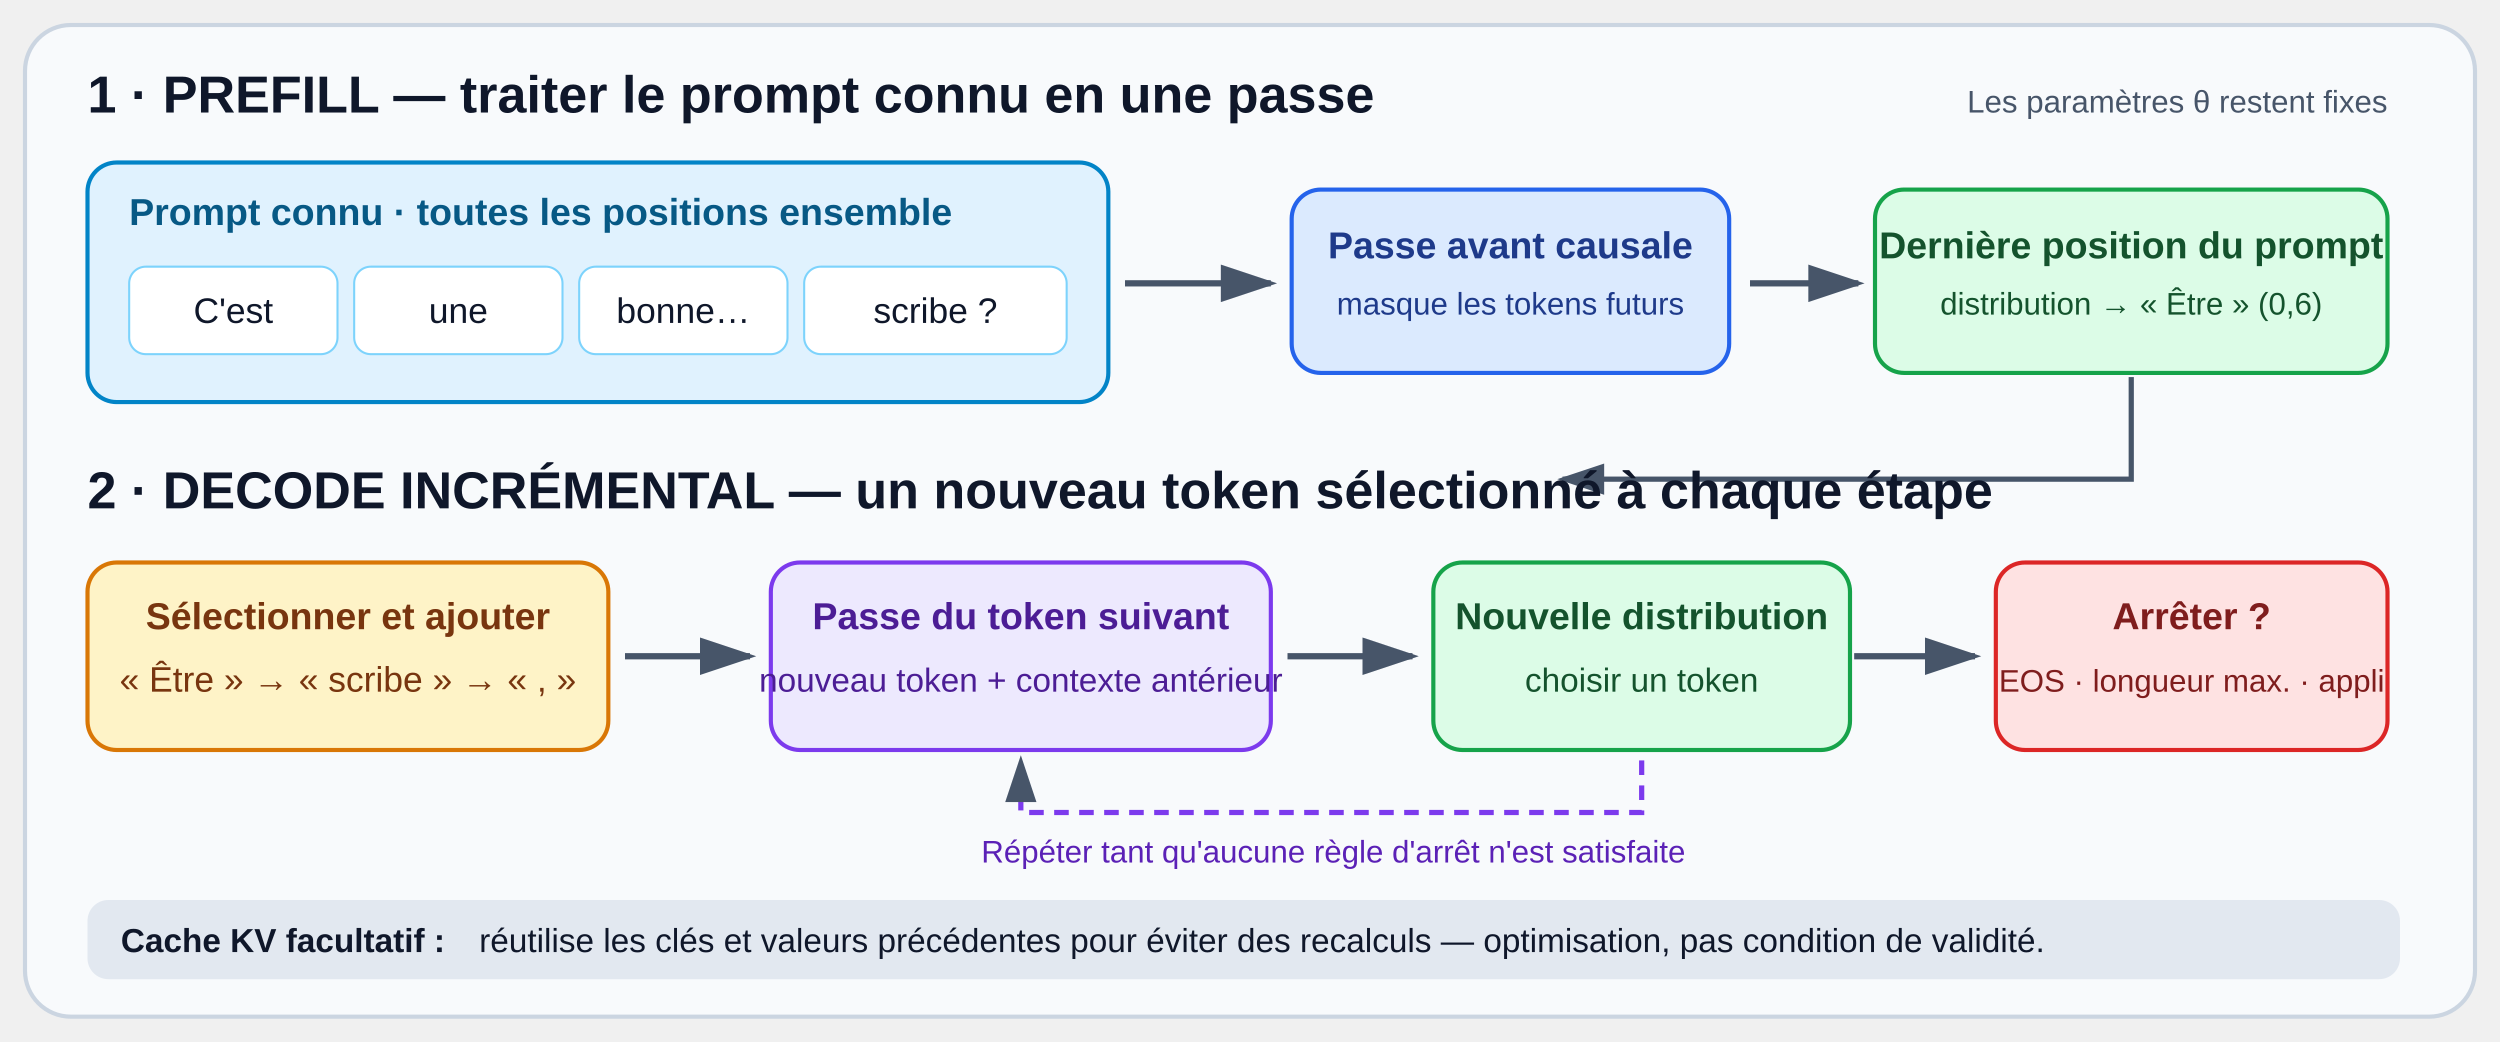
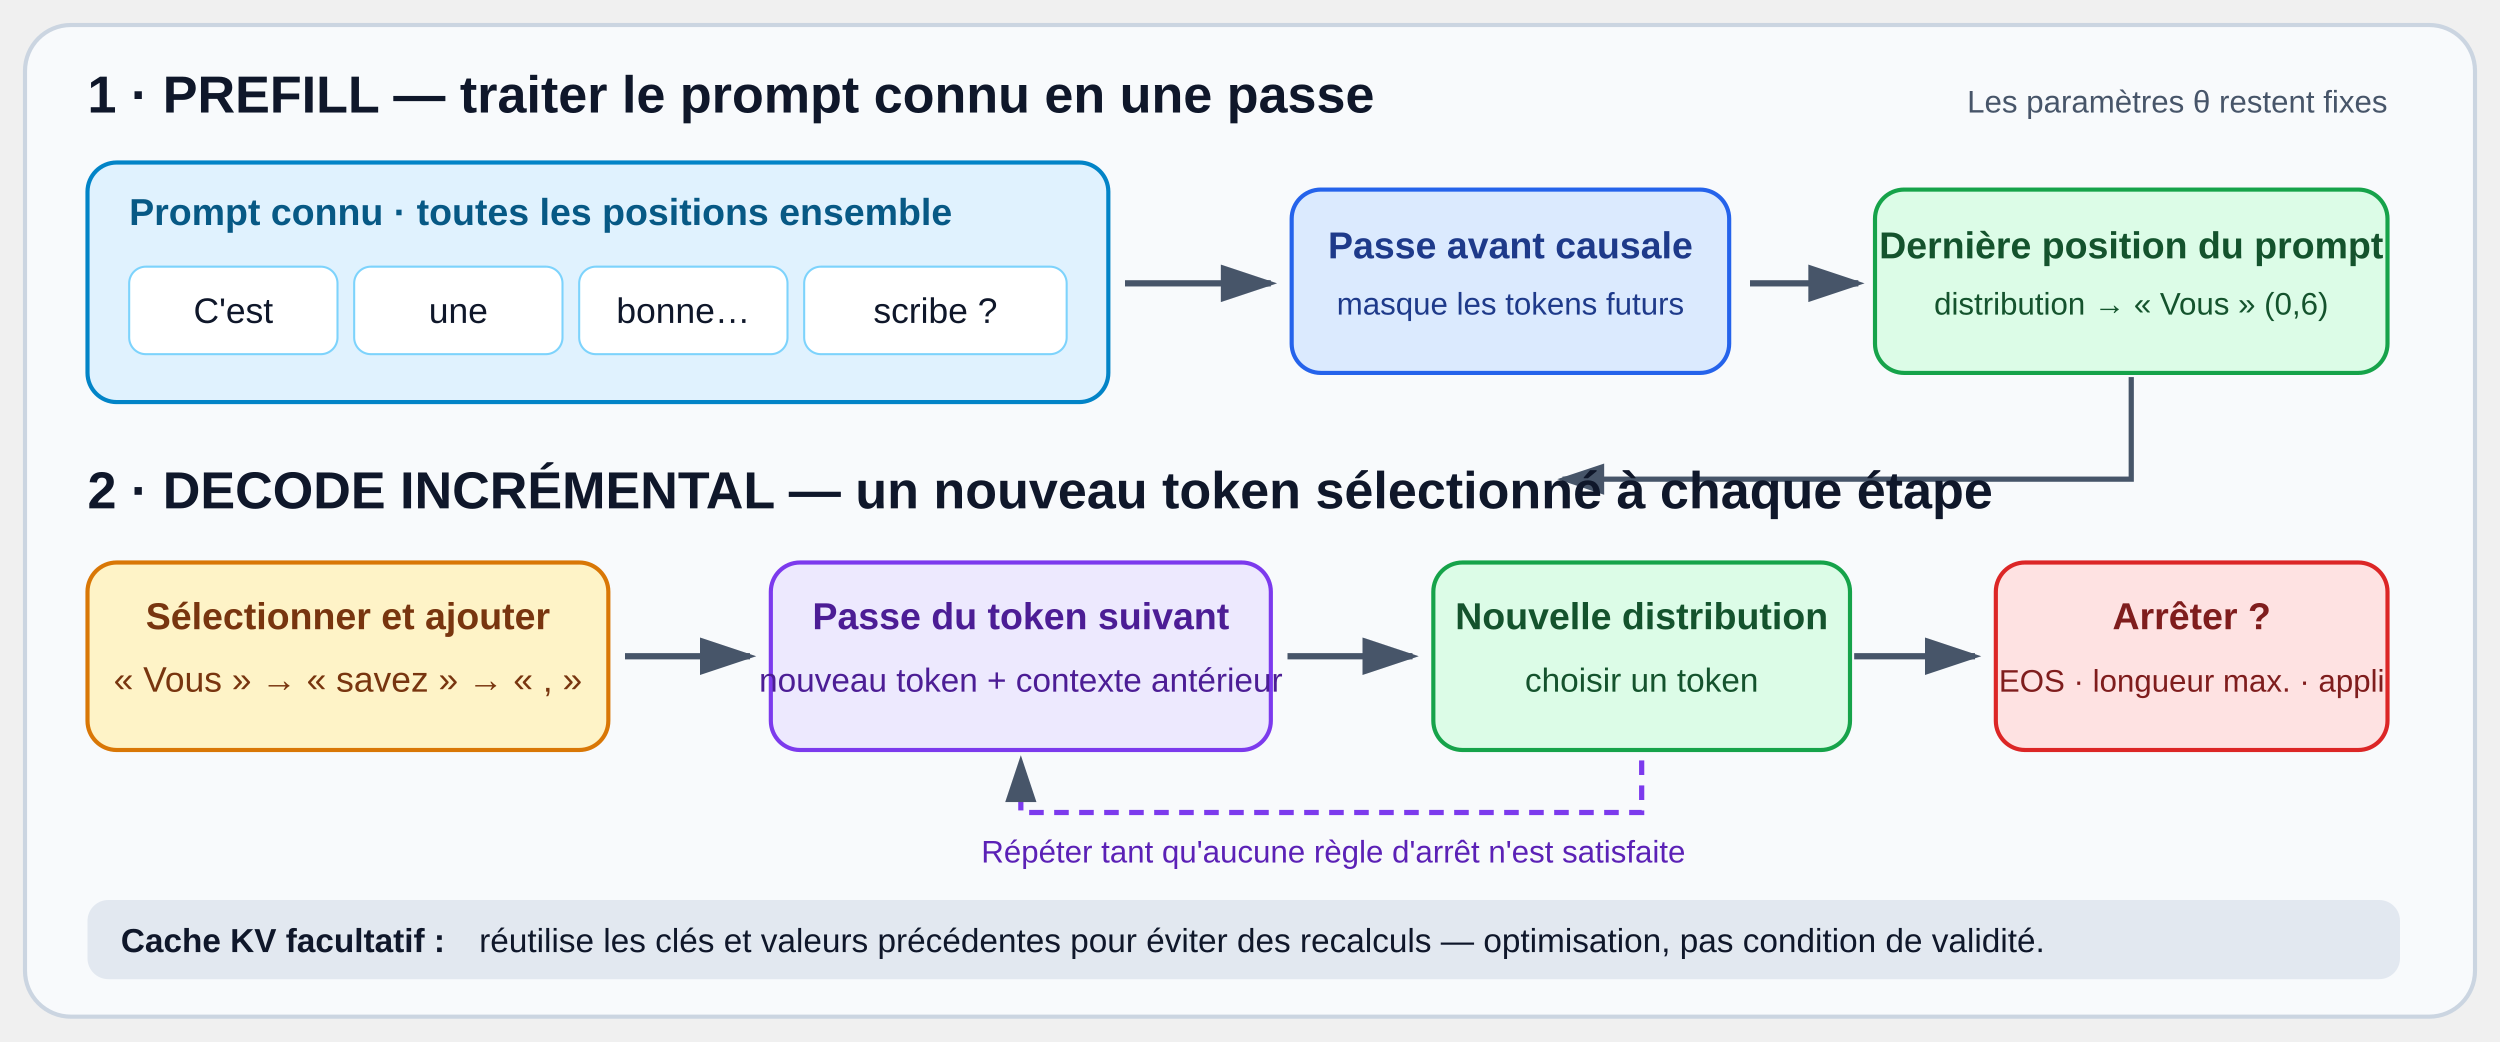
<svg xmlns="http://www.w3.org/2000/svg" viewBox="0 0 1200 500" role="img" aria-labelledby="title desc">
  <defs>
    <marker id="arrow" markerWidth="10" markerHeight="10" refX="8" refY="3" orient="auto">
      <path d="M0 0 L9 3 L0 6Z" fill="#475569" />
    </marker>
  </defs>
  <rect x="12" y="12" width="1176" height="476" rx="22" fill="#f8fafc" stroke="#cbd5e1" stroke-width="2" />
  <text x="42" y="54" font-family="Arial,sans-serif" font-size="25" font-weight="700" fill="#0f172a">1 · PREFILL — traiter le prompt connu en une passe</text>
  <rect x="42" y="78" width="490" height="115" rx="14" fill="#e0f2fe" stroke="#0284c7" stroke-width="2" />
  <text x="62" y="108" font-family="Arial,sans-serif" font-size="18" font-weight="700" fill="#075985">Prompt connu · toutes les positions ensemble</text>
  <g font-family="Arial,sans-serif" font-size="17" fill="#0f172a">
    <rect x="62" y="128" width="100" height="42" rx="8" fill="#fff" stroke="#7dd3fc" />
    <text x="112" y="155" text-anchor="middle">C'est</text>
    <rect x="170" y="128" width="100" height="42" rx="8" fill="#fff" stroke="#7dd3fc" />
    <text x="220" y="155" text-anchor="middle">une</text>
    <rect x="278" y="128" width="100" height="42" rx="8" fill="#fff" stroke="#7dd3fc" />
    <text x="328" y="155" text-anchor="middle">bonne…</text>
    <rect x="386" y="128" width="126" height="42" rx="8" fill="#fff" stroke="#7dd3fc" />
    <text x="449" y="155" text-anchor="middle">scribe ?</text>
  </g>
  <path d="M540 136 H610" stroke="#475569" stroke-width="3" marker-end="url(#arrow)" />
  <rect x="620" y="91" width="210" height="88" rx="14" fill="#dbeafe" stroke="#2563eb" stroke-width="2" />
  <text x="725" y="124" text-anchor="middle" font-family="Arial,sans-serif" font-size="18" font-weight="700" fill="#1e3a8a">Passe avant causale</text>
  <text x="725" y="151" text-anchor="middle" font-family="Arial,sans-serif" font-size="15" fill="#1e3a8a">masque les tokens futurs</text>
  <path d="M840 136 H892" stroke="#475569" stroke-width="3" marker-end="url(#arrow)" />
  <rect x="900" y="91" width="246" height="88" rx="14" fill="#dcfce7" stroke="#16a34a" stroke-width="2" />
  <text x="1023" y="124" text-anchor="middle" font-family="Arial,sans-serif" font-size="18" font-weight="700" fill="#14532d">Dernière position du prompt</text>
-   <text x="1023" y="151" text-anchor="middle" font-family="Arial,sans-serif" font-size="15" fill="#14532d">distribution → « Être » (0,6)</text>
+   <text x="1023" y="151" text-anchor="middle" font-family="Arial,sans-serif" font-size="15" fill="#14532d">distribution → « Vous » (0,6)</text>
  <path d="M1023 181 V230 H750" fill="none" stroke="#475569" stroke-width="2.5" marker-end="url(#arrow)" />
  <text x="42" y="244" font-family="Arial,sans-serif" font-size="25" font-weight="700" fill="#0f172a">2 · DECODE INCRÉMENTAL — un nouveau token sélectionné à chaque étape</text>
  <g font-family="Arial,sans-serif">
    <rect x="42" y="270" width="250" height="90" rx="14" fill="#fef3c7" stroke="#d97706" stroke-width="2" />
    <text x="167" y="302" text-anchor="middle" font-size="18" font-weight="700" fill="#78350f">Sélectionner et ajouter</text>
-     <text x="167" y="332" text-anchor="middle" font-size="17" fill="#78350f">« Être » → « scribe » → « , »</text>
+     <text x="167" y="332" text-anchor="middle" font-size="17" fill="#78350f">« Vous » → « savez » → « , »</text>
    <path d="M300 315 H360" stroke="#475569" stroke-width="3" marker-end="url(#arrow)" />
    <rect x="370" y="270" width="240" height="90" rx="14" fill="#ede9fe" stroke="#7c3aed" stroke-width="2" />
    <text x="490" y="302" text-anchor="middle" font-size="18" font-weight="700" fill="#4c1d95">Passe du token suivant</text>
    <text x="490" y="332" text-anchor="middle" font-size="16" fill="#4c1d95">nouveau token + contexte antérieur</text>
    <path d="M618 315 H678" stroke="#475569" stroke-width="3" marker-end="url(#arrow)" />
    <rect x="688" y="270" width="200" height="90" rx="14" fill="#dcfce7" stroke="#16a34a" stroke-width="2" />
    <text x="788" y="302" text-anchor="middle" font-size="18" font-weight="700" fill="#14532d">Nouvelle distribution</text>
    <text x="788" y="332" text-anchor="middle" font-size="16" fill="#14532d">choisir un token</text>
    <path d="M890 315 H948" stroke="#475569" stroke-width="3" marker-end="url(#arrow)" />
    <rect x="958" y="270" width="188" height="90" rx="14" fill="#fee2e2" stroke="#dc2626" stroke-width="2" />
    <text x="1052" y="302" text-anchor="middle" font-size="18" font-weight="700" fill="#7f1d1d">Arrêter ?</text>
    <text x="1052" y="332" text-anchor="middle" font-size="15" fill="#7f1d1d">EOS · longueur max. · appli</text>
  </g>
  <path d="M788 365 V390 H490 V365" fill="none" stroke="#7c3aed" stroke-width="2.5" stroke-dasharray="7 5" marker-end="url(#arrow)" />
  <text x="640" y="414" text-anchor="middle" font-family="Arial,sans-serif" font-size="15" fill="#5b21b6">Répéter tant qu'aucune règle d'arrêt n'est satisfaite</text>
  <rect x="42" y="432" width="1110" height="38" rx="10" fill="#e2e8f0" />
  <text x="58" y="457" font-family="Arial,sans-serif" font-size="16" font-weight="700" fill="#0f172a">Cache KV facultatif :</text>
  <text x="230" y="457" font-family="Arial,sans-serif" font-size="16" fill="#0f172a">réutilise les clés et valeurs précédentes pour éviter des recalculs — optimisation, pas condition de validité.</text>
  <text x="1146" y="54" text-anchor="end" font-family="Arial,sans-serif" font-size="15" fill="#475569">Les paramètres θ restent fixes</text>
</svg>
